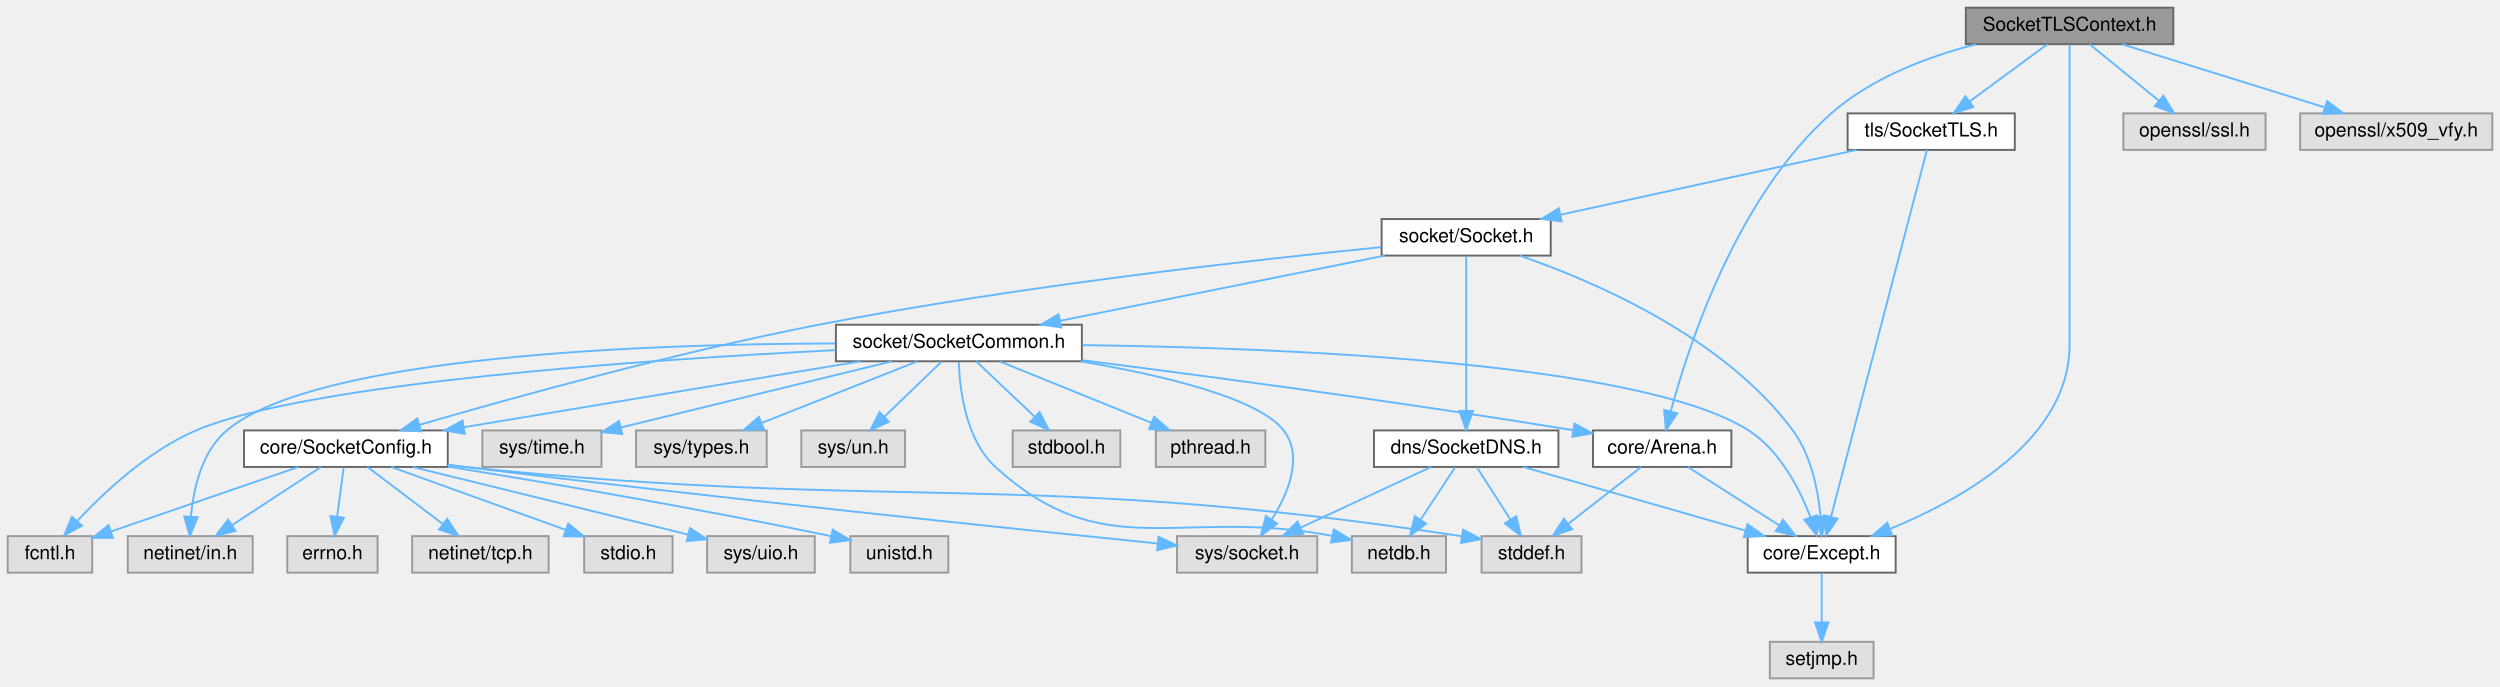
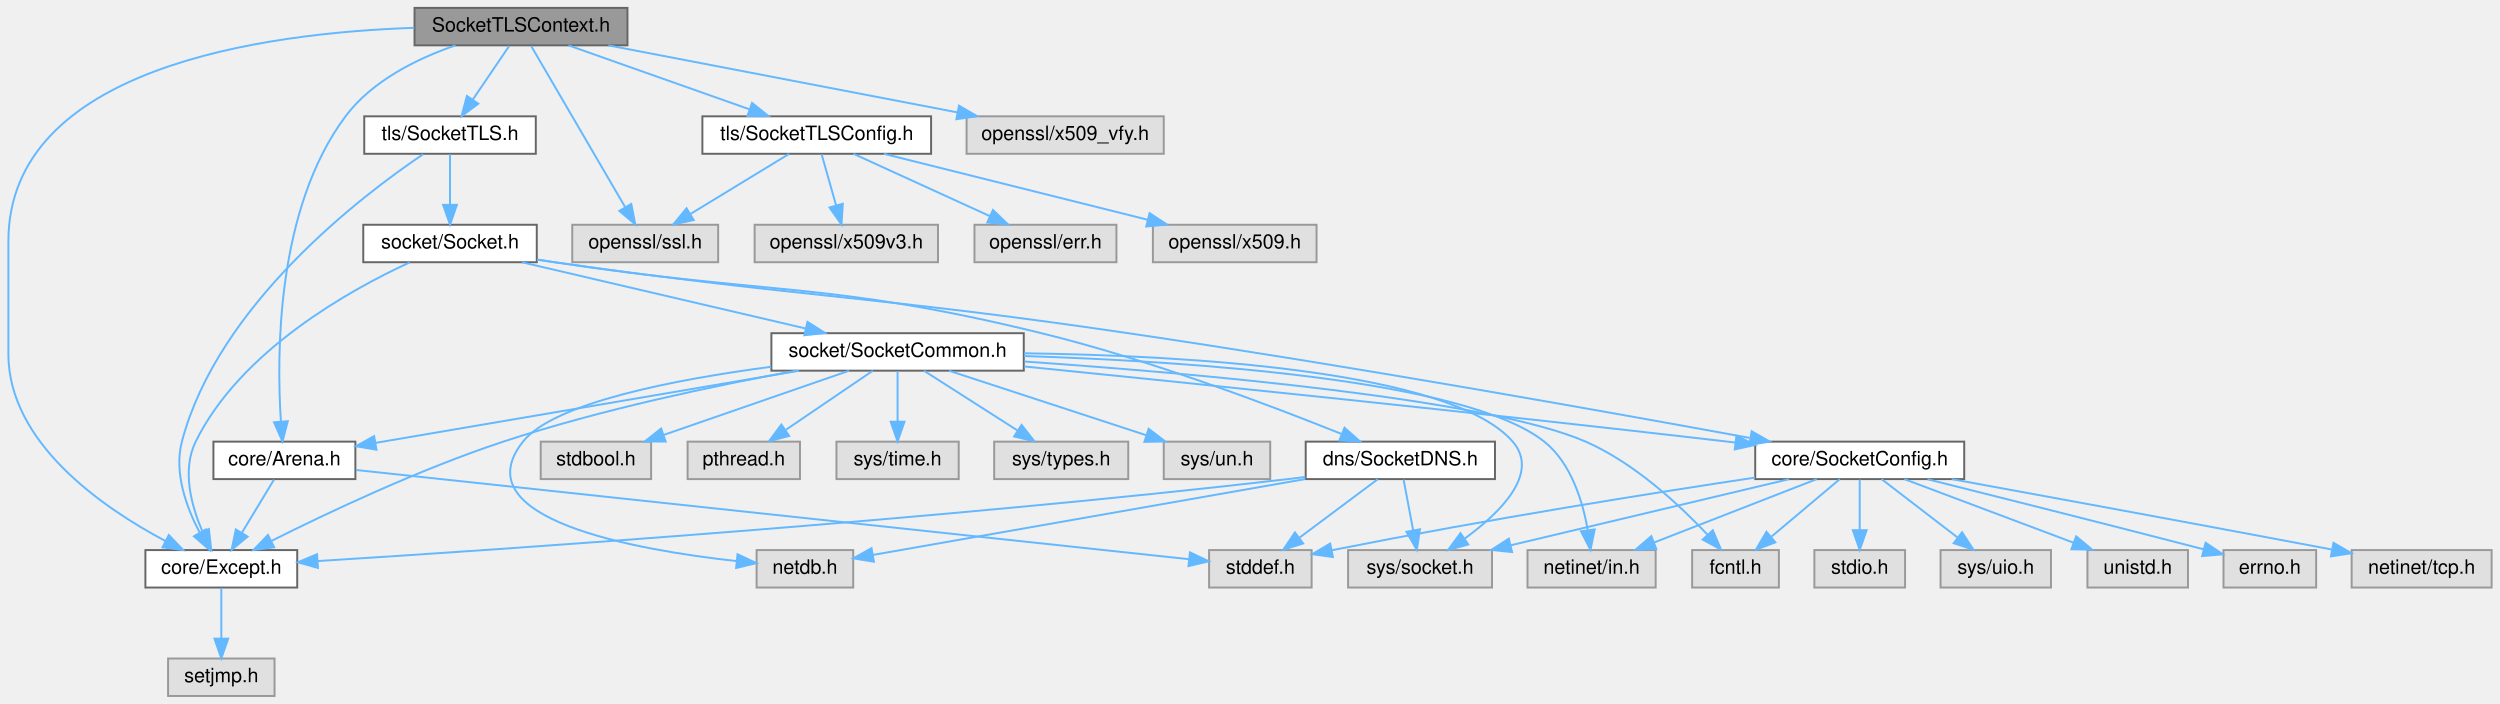
- <svg xmlns="http://www.w3.org/2000/svg" xmlns:xlink="http://www.w3.org/1999/xlink" width="1301pt" height="357pt" viewBox="0.00 0.00 1301.00 357.00">
+ <svg xmlns="http://www.w3.org/2000/svg" xmlns:xlink="http://www.w3.org/1999/xlink" width="1268pt" height="357pt" viewBox="0.00 0.00 1267.50 357.00">
  <g id="graph0" class="graph" transform="scale(1 1) rotate(0) translate(4 353)">
    <g id="Node000001" class="node">
      <g id="a_Node000001">
        <a xlink:title=" ">
-           <polygon fill="#999999" stroke="#666666" points="1127,-349 1019,-349 1019,-330 1127,-330 1127,-349" />
-           <text text-anchor="middle" x="1073" y="-337" font-family="Helvetica,sans-Serif" font-size="10.00">SocketTLSContext.h</text>
+           <polygon fill="#999999" stroke="#666666" points="314,-349 206,-349 206,-330 314,-330 314,-349" />
+           <text text-anchor="middle" x="260" y="-337" font-family="Helvetica,sans-Serif" font-size="10.00">SocketTLSContext.h</text>
        </a>
      </g>
    </g>
    <g id="Node000002" class="node">
      <g id="a_Node000002">
        <a xlink:href="Arena_8h.html" target="_top" xlink:title=" ">
-           <polygon fill="white" stroke="#666666" points="897,-129 825,-129 825,-110 897,-110 897,-129" />
-           <text text-anchor="middle" x="861" y="-117" font-family="Helvetica,sans-Serif" font-size="10.00">core/Arena.h</text>
+           <polygon fill="white" stroke="#666666" points="176,-129 104,-129 104,-110 176,-110 176,-129" />
+           <text text-anchor="middle" x="140" y="-117" font-family="Helvetica,sans-Serif" font-size="10.00">core/Arena.h</text>
        </a>
      </g>
    </g>
    <g id="edge1_Node000001_Node000002" class="edge">
      <g id="a_edge1_Node000001_Node000002">
        <a xlink:title=" ">
-           <path fill="none" stroke="#63b8ff" d="M1024.15,-329.94C999.31,-323.52 970.01,-312.54 949,-294 900.1,-250.85 874.9,-174.08 865.47,-138.96" />
-           <polygon fill="#63b8ff" stroke="#63b8ff" points="868.82,-137.94 862.95,-129.12 862.04,-139.67 868.82,-137.94" />
+           <path fill="none" stroke="#63b8ff" d="M226.76,-330C207.54,-323.35 184.55,-312.13 171,-294 135.94,-247.1 135.97,-173.37 138.23,-139.13" />
+           <polygon fill="#63b8ff" stroke="#63b8ff" points="141.72,-139.37 139.03,-129.12 134.74,-138.81 141.72,-139.37" />
        </a>
      </g>
    </g>
    <g id="Node000004" class="node">
      <g id="a_Node000004">
        <a xlink:href="Except_8h.html" target="_top" xlink:title=" ">
-           <polygon fill="white" stroke="#666666" points="982.5,-74 905.5,-74 905.5,-55 982.5,-55 982.5,-74" />
-           <text text-anchor="middle" x="944" y="-62" font-family="Helvetica,sans-Serif" font-size="10.00">core/Except.h</text>
+           <polygon fill="white" stroke="#666666" points="146.5,-74 69.5,-74 69.5,-55 146.5,-55 146.5,-74" />
+           <text text-anchor="middle" x="108" y="-62" font-family="Helvetica,sans-Serif" font-size="10.00">core/Except.h</text>
        </a>
      </g>
    </g>
    <g id="edge5_Node000001_Node000004" class="edge">
      <g id="a_edge5_Node000001_Node000004">
        <a xlink:title=" ">
-           <path fill="none" stroke="#63b8ff" d="M1073,-329.82C1073,-311.48 1073,-267.44 1073,-230.5 1073,-230.5 1073,-230.5 1073,-173.5 1073,-124.7 1018.06,-93.6 979.89,-77.88" />
-           <polygon fill="#63b8ff" stroke="#63b8ff" points="980.69,-74.43 970.11,-74.03 978.13,-80.95 980.69,-74.43" />
+           <path fill="none" stroke="#63b8ff" d="M205.81,-338.89C129.61,-336.28 0,-318.85 0,-230.5 0,-230.5 0,-230.5 0,-173.5 0,-128.37 47.74,-95.51 79.74,-78.55" />
+           <polygon fill="#63b8ff" stroke="#63b8ff" points="81.36,-81.65 88.69,-74 78.19,-75.41 81.36,-81.65" />
        </a>
      </g>
    </g>
    <g id="Node000006" class="node">
      <g id="a_Node000006">
        <a xlink:href="SocketTLS_8h.html" target="_top" xlink:title=" ">
-           <polygon fill="white" stroke="#666666" points="1044.5,-294 957.5,-294 957.5,-275 1044.5,-275 1044.5,-294" />
-           <text text-anchor="middle" x="1001" y="-282" font-family="Helvetica,sans-Serif" font-size="10.00">tls/SocketTLS.h</text>
+           <polygon fill="white" stroke="#666666" points="267.5,-294 180.5,-294 180.5,-275 267.5,-275 267.5,-294" />
+           <text text-anchor="middle" x="224" y="-282" font-family="Helvetica,sans-Serif" font-size="10.00">tls/SocketTLS.h</text>
        </a>
      </g>
    </g>
    <g id="edge6_Node000001_Node000006" class="edge">
      <g id="a_edge6_Node000001_Node000006">
        <a xlink:title=" ">
-           <path fill="none" stroke="#63b8ff" d="M1061.43,-329.98C1050.58,-322 1034.12,-309.88 1021.12,-300.31" />
-           <polygon fill="#63b8ff" stroke="#63b8ff" points="1022.91,-297.28 1012.78,-294.17 1018.76,-302.92 1022.91,-297.28" />
+           <path fill="none" stroke="#63b8ff" d="M254.06,-329.75C249.02,-322.34 241.66,-311.5 235.49,-302.41" />
+           <polygon fill="#63b8ff" stroke="#63b8ff" points="238.35,-300.39 229.83,-294.09 232.56,-304.33 238.35,-300.39" />
        </a>
      </g>
    </g>
    <g id="Node000025" class="node">
      <g id="a_Node000025">
-         <a xlink:title=" ">
-           <polygon fill="#e0e0e0" stroke="#999999" points="1175,-294 1101,-294 1101,-275 1175,-275 1175,-294" />
-           <text text-anchor="middle" x="1138" y="-282" font-family="Helvetica,sans-Serif" font-size="10.00">openssl/ssl.h</text>
+         <a xlink:href="SocketTLSConfig_8h.html" target="_top" xlink:title=" ">
+           <polygon fill="white" stroke="#666666" points="468,-294 352,-294 352,-275 468,-275 468,-294" />
+           <text text-anchor="middle" x="410" y="-282" font-family="Helvetica,sans-Serif" font-size="10.00">tls/SocketTLSConfig.h</text>
        </a>
      </g>
    </g>
    <g id="edge38_Node000001_Node000025" class="edge">
      <g id="a_edge38_Node000001_Node000025">
        <a xlink:title=" ">
-           <path fill="none" stroke="#63b8ff" d="M1083.44,-329.98C1093.15,-322.07 1107.82,-310.11 1119.5,-300.58" />
-           <polygon fill="#63b8ff" stroke="#63b8ff" points="1121.83,-303.2 1127.37,-294.17 1117.4,-297.78 1121.83,-303.2" />
-         </a>
-       </g>
-     </g>
-     <g id="Node000026" class="node">
-       <g id="a_Node000026">
-         <a xlink:title=" ">
-           <polygon fill="#e0e0e0" stroke="#999999" points="1293,-294 1193,-294 1193,-275 1293,-275 1293,-294" />
-           <text text-anchor="middle" x="1243" y="-282" font-family="Helvetica,sans-Serif" font-size="10.00">openssl/x509_vfy.h</text>
-         </a>
-       </g>
-     </g>
-     <g id="edge39_Node000001_Node000026" class="edge">
-       <g id="a_edge39_Node000001_Node000026">
-         <a xlink:title=" ">
-           <path fill="none" stroke="#63b8ff" d="M1100.31,-329.98C1128.85,-321.09 1173.83,-307.07 1205.64,-297.15" />
-           <polygon fill="#63b8ff" stroke="#63b8ff" points="1206.97,-300.4 1215.47,-294.08 1204.88,-293.72 1206.97,-300.4" />
+           <path fill="none" stroke="#63b8ff" d="M284.1,-329.98C308.88,-321.23 347.7,-307.51 375.69,-297.62" />
+           <polygon fill="#63b8ff" stroke="#63b8ff" points="377.2,-300.8 385.46,-294.17 374.87,-294.2 377.2,-300.8" />
+         </a>
+       </g>
+     </g>
+     <g id="Node000027" class="node">
+       <g id="a_Node000027">
+         <a xlink:title=" ">
+           <polygon fill="#e0e0e0" stroke="#999999" points="360,-239 286,-239 286,-220 360,-220 360,-239" />
+           <text text-anchor="middle" x="323" y="-227" font-family="Helvetica,sans-Serif" font-size="10.00">openssl/ssl.h</text>
+         </a>
+       </g>
+     </g>
+     <g id="edge43_Node000001_Node000027" class="edge">
+       <g id="a_edge43_Node000001_Node000027">
+         <a xlink:title=" ">
+           <path fill="none" stroke="#63b8ff" d="M265.16,-329.66C275.54,-311.85 299.16,-271.37 312.79,-248.01" />
+           <polygon fill="#63b8ff" stroke="#63b8ff" points="315.93,-249.56 317.95,-239.16 309.89,-246.03 315.93,-249.56" />
+         </a>
+       </g>
+     </g>
+     <g id="Node000030" class="node">
+       <g id="a_Node000030">
+         <a xlink:title=" ">
+           <polygon fill="#e0e0e0" stroke="#999999" points="586,-294 486,-294 486,-275 586,-275 586,-294" />
+           <text text-anchor="middle" x="536" y="-282" font-family="Helvetica,sans-Serif" font-size="10.00">openssl/x509_vfy.h</text>
+         </a>
+       </g>
+     </g>
+     <g id="edge44_Node000001_Node000030" class="edge">
+       <g id="a_edge44_Node000001_Node000030">
+         <a xlink:title=" ">
+           <path fill="none" stroke="#63b8ff" d="M304.34,-329.98C352.49,-320.74 429.42,-305.97 481.29,-296.01" />
+           <polygon fill="#63b8ff" stroke="#63b8ff" points="482.15,-299.41 491.31,-294.08 480.83,-292.53 482.15,-299.41" />
        </a>
      </g>
    </g>
    <g id="Node000003" class="node">
      <g id="a_Node000003">
        <a xlink:title=" ">
-           <polygon fill="#e0e0e0" stroke="#999999" points="819,-74 767,-74 767,-55 819,-55 819,-74" />
-           <text text-anchor="middle" x="793" y="-62" font-family="Helvetica,sans-Serif" font-size="10.00">stddef.h</text>
+           <polygon fill="#e0e0e0" stroke="#999999" points="661,-74 609,-74 609,-55 661,-55 661,-74" />
+           <text text-anchor="middle" x="635" y="-62" font-family="Helvetica,sans-Serif" font-size="10.00">stddef.h</text>
        </a>
      </g>
    </g>
    <g id="edge2_Node000002_Node000003" class="edge">
      <g id="a_edge2_Node000002_Node000003">
        <a xlink:title=" ">
-           <path fill="none" stroke="#63b8ff" d="M850.07,-109.98C839.92,-102.07 824.58,-90.11 812.35,-80.58" />
-           <polygon fill="#63b8ff" stroke="#63b8ff" points="814.16,-77.56 804.12,-74.17 809.86,-83.08 814.16,-77.56" />
+           <path fill="none" stroke="#63b8ff" d="M176.4,-114.6C268,-104.8 507.25,-79.18 598.72,-69.38" />
+           <polygon fill="#63b8ff" stroke="#63b8ff" points="599.3,-72.84 608.87,-68.3 598.56,-65.88 599.3,-72.84" />
        </a>
      </g>
    </g>
    <g id="edge3_Node000002_Node000004" class="edge">
      <g id="a_edge3_Node000002_Node000004">
        <a xlink:title=" ">
-           <path fill="none" stroke="#63b8ff" d="M874.34,-109.98C887.09,-101.84 906.55,-89.41 921.67,-79.76" />
-           <polygon fill="#63b8ff" stroke="#63b8ff" points="923.88,-82.5 930.42,-74.17 920.11,-76.6 923.88,-82.5" />
+           <path fill="none" stroke="#63b8ff" d="M134.72,-109.75C130.29,-102.42 123.84,-91.73 118.38,-82.7" />
+           <polygon fill="#63b8ff" stroke="#63b8ff" points="121.35,-80.84 113.19,-74.09 115.36,-84.46 121.35,-80.84" />
        </a>
      </g>
    </g>
    <g id="Node000005" class="node">
      <g id="a_Node000005">
        <a xlink:title=" ">
-           <polygon fill="#e0e0e0" stroke="#999999" points="971,-19 917,-19 917,0 971,0 971,-19" />
-           <text text-anchor="middle" x="944" y="-7" font-family="Helvetica,sans-Serif" font-size="10.00">setjmp.h</text>
+           <polygon fill="#e0e0e0" stroke="#999999" points="135,-19 81,-19 81,0 135,0 135,-19" />
+           <text text-anchor="middle" x="108" y="-7" font-family="Helvetica,sans-Serif" font-size="10.00">setjmp.h</text>
        </a>
      </g>
    </g>
    <g id="edge4_Node000004_Node000005" class="edge">
      <g id="a_edge4_Node000004_Node000005">
        <a xlink:title=" ">
-           <path fill="none" stroke="#63b8ff" d="M944,-54.75C944,-47.8 944,-37.85 944,-29.13" />
-           <polygon fill="#63b8ff" stroke="#63b8ff" points="947.5,-29.09 944,-19.09 940.5,-29.09 947.5,-29.09" />
+           <path fill="none" stroke="#63b8ff" d="M108,-54.75C108,-47.8 108,-37.85 108,-29.13" />
+           <polygon fill="#63b8ff" stroke="#63b8ff" points="111.5,-29.09 108,-19.09 104.5,-29.09 111.5,-29.09" />
        </a>
      </g>
    </g>
    <g id="edge7_Node000006_Node000004" class="edge">
      <g id="a_edge7_Node000006_Node000004">
        <a xlink:title=" ">
-           <path fill="none" stroke="#63b8ff" d="M998.77,-274.95C990.38,-242.88 960.65,-129.2 948.87,-84.12" />
-           <polygon fill="#63b8ff" stroke="#63b8ff" points="952.2,-83.01 946.28,-74.22 945.42,-84.78 952.2,-83.01" />
+           <path fill="none" stroke="#63b8ff" d="M210.39,-274.79C179.67,-254.1 106.23,-198.47 88,-129 83.88,-113.3 90.3,-95.71 96.94,-83.03" />
+           <polygon fill="#63b8ff" stroke="#63b8ff" points="100.15,-84.46 102.11,-74.05 94.09,-80.97 100.15,-84.46" />
        </a>
      </g>
    </g>
    <g id="Node000007" class="node">
      <g id="a_Node000007">
        <a xlink:href="Socket_8h.html" target="_top" xlink:title=" ">
-           <polygon fill="white" stroke="#666666" points="803,-239 715,-239 715,-220 803,-220 803,-239" />
-           <text text-anchor="middle" x="759" y="-227" font-family="Helvetica,sans-Serif" font-size="10.00">socket/Socket.h</text>
+           <polygon fill="white" stroke="#666666" points="268,-239 180,-239 180,-220 268,-220 268,-239" />
+           <text text-anchor="middle" x="224" y="-227" font-family="Helvetica,sans-Serif" font-size="10.00">socket/Socket.h</text>
        </a>
      </g>
    </g>
    <g id="edge8_Node000006_Node000007" class="edge">
      <g id="a_edge8_Node000006_Node000007">
        <a xlink:title=" ">
-           <path fill="none" stroke="#63b8ff" d="M962.12,-274.98C920.26,-265.82 853.57,-251.21 808.12,-241.26" />
-           <polygon fill="#63b8ff" stroke="#63b8ff" points="808.7,-237.8 798.19,-239.08 807.21,-244.64 808.7,-237.8" />
+           <path fill="none" stroke="#63b8ff" d="M224,-274.75C224,-267.8 224,-257.85 224,-249.13" />
+           <polygon fill="#63b8ff" stroke="#63b8ff" points="227.5,-249.09 224,-239.09 220.5,-249.09 227.5,-249.09" />
        </a>
      </g>
    </g>
    <g id="edge9_Node000007_Node000004" class="edge">
      <g id="a_edge9_Node000007_Node000004">
        <a xlink:title=" ">
-           <path fill="none" stroke="#63b8ff" d="M786.97,-219.94C825.14,-206.77 892.91,-177.81 929,-129 938.57,-116.05 942.14,-97.89 943.42,-84.31" />
-           <polygon fill="#63b8ff" stroke="#63b8ff" points="946.92,-84.39 944.04,-74.19 939.93,-83.96 946.92,-84.39" />
+           <path fill="none" stroke="#63b8ff" d="M203.59,-219.94C173.33,-206 117.71,-175.2 95,-129 87.95,-114.66 92.72,-96.68 98.37,-83.52" />
+           <polygon fill="#63b8ff" stroke="#63b8ff" points="101.69,-84.69 102.88,-74.16 95.39,-81.65 101.69,-84.69" />
        </a>
      </g>
    </g>
    <g id="Node000008" class="node">
      <g id="a_Node000008">
        <a xlink:href="SocketConfig_8h.html" target="_top" xlink:title=" ">
-           <polygon fill="white" stroke="#666666" points="229,-129 123,-129 123,-110 229,-110 229,-129" />
-           <text text-anchor="middle" x="176" y="-117" font-family="Helvetica,sans-Serif" font-size="10.00">core/SocketConfig.h</text>
+           <polygon fill="white" stroke="#666666" points="992,-129 886,-129 886,-110 992,-110 992,-129" />
+           <text text-anchor="middle" x="939" y="-117" font-family="Helvetica,sans-Serif" font-size="10.00">core/SocketConfig.h</text>
        </a>
      </g>
    </g>
    <g id="edge10_Node000007_Node000008" class="edge">
      <g id="a_edge10_Node000007_Node000008">
        <a xlink:title=" ">
-           <path fill="none" stroke="#63b8ff" d="M714.83,-224.39C650.18,-217.99 526.13,-204.24 422,-184 347.62,-169.55 262.3,-145.9 214.21,-131.9" />
-           <polygon fill="#63b8ff" stroke="#63b8ff" points="215.11,-128.52 204.53,-129.07 213.14,-135.24 215.11,-128.52" />
+           <path fill="none" stroke="#63b8ff" d="M268.23,-221.28C271.2,-220.84 274.14,-220.41 277,-220 406.02,-201.68 439.07,-203 568,-184 680.14,-167.48 810.66,-144.19 883.15,-130.89" />
+           <polygon fill="#63b8ff" stroke="#63b8ff" points="884.21,-134.25 893.42,-129 882.95,-127.37 884.21,-134.25" />
        </a>
      </g>
    </g>
    <g id="Node000017" class="node">
      <g id="a_Node000017">
        <a xlink:href="SocketDNS_8h.html" target="_top" xlink:title=" ">
-           <polygon fill="white" stroke="#666666" points="807,-129 711,-129 711,-110 807,-110 807,-129" />
-           <text text-anchor="middle" x="759" y="-117" font-family="Helvetica,sans-Serif" font-size="10.00">dns/SocketDNS.h</text>
+           <polygon fill="white" stroke="#666666" points="754,-129 658,-129 658,-110 754,-110 754,-129" />
+           <text text-anchor="middle" x="706" y="-117" font-family="Helvetica,sans-Serif" font-size="10.00">dns/SocketDNS.h</text>
        </a>
      </g>
    </g>
    <g id="edge20_Node000007_Node000017" class="edge">
      <g id="a_edge20_Node000007_Node000017">
        <a xlink:title=" ">
-           <path fill="none" stroke="#63b8ff" d="M759,-219.66C759,-202.17 759,-162.8 759,-139.27" />
-           <polygon fill="#63b8ff" stroke="#63b8ff" points="762.5,-139.16 759,-129.16 755.5,-139.16 762.5,-139.16" />
+           <path fill="none" stroke="#63b8ff" d="M268.24,-221.36C271.2,-220.89 274.14,-220.44 277,-220 386.66,-203.22 416.25,-210.39 524,-184 578.97,-170.54 640.73,-147.15 676.32,-132.83" />
+           <polygon fill="#63b8ff" stroke="#63b8ff" points="677.69,-136.05 685.64,-129.04 675.06,-129.56 677.69,-136.05" />
        </a>
      </g>
    </g>
    <g id="Node000019" class="node">
      <g id="a_Node000019">
        <a xlink:href="SocketCommon_8h.html" target="_top" xlink:title=" ">
-           <polygon fill="white" stroke="#666666" points="559,-184 431,-184 431,-165 559,-165 559,-184" />
-           <text text-anchor="middle" x="495" y="-172" font-family="Helvetica,sans-Serif" font-size="10.00">socket/SocketCommon.h</text>
+           <polygon fill="white" stroke="#666666" points="515,-184 387,-184 387,-165 515,-165 515,-184" />
+           <text text-anchor="middle" x="451" y="-172" font-family="Helvetica,sans-Serif" font-size="10.00">socket/SocketCommon.h</text>
        </a>
      </g>
    </g>
    <g id="edge25_Node000007_Node000019" class="edge">
      <g id="a_edge25_Node000007_Node000019">
        <a xlink:title=" ">
-           <path fill="none" stroke="#63b8ff" d="M716.58,-219.98C670.63,-210.76 597.25,-196.03 547.65,-186.07" />
-           <polygon fill="#63b8ff" stroke="#63b8ff" points="548.24,-182.62 537.75,-184.08 546.86,-189.48 548.24,-182.62" />
+           <path fill="none" stroke="#63b8ff" d="M260.47,-219.98C299.57,-210.86 361.77,-196.33 404.39,-186.38" />
+           <polygon fill="#63b8ff" stroke="#63b8ff" points="405.3,-189.76 414.24,-184.08 403.71,-182.95 405.3,-189.76" />
        </a>
      </g>
    </g>
    <g id="edge15_Node000008_Node000003" class="edge">
      <g id="a_edge15_Node000008_Node000003">
        <a xlink:title=" ">
-           <path fill="none" stroke="#63b8ff" d="M229.07,-110.99C232.09,-110.63 235.08,-110.3 238,-110 465.18,-86.59 527.32,-108.81 756.73,-73.93" />
-           <polygon fill="#63b8ff" stroke="#63b8ff" points="757.37,-77.37 766.72,-72.39 756.31,-70.45 757.37,-77.37" />
+           <path fill="none" stroke="#63b8ff" d="M885.92,-110.77C833.83,-102.93 751.93,-89.97 671.14,-73.9" />
+           <polygon fill="#63b8ff" stroke="#63b8ff" points="671.79,-70.46 661.3,-71.93 670.42,-77.32 671.79,-70.46" />
        </a>
      </g>
    </g>
    <g id="Node000009" class="node">
      <g id="a_Node000009">
        <a xlink:title=" ">
-           <polygon fill="#e0e0e0" stroke="#999999" points="192.5,-74 145.5,-74 145.5,-55 192.5,-55 192.5,-74" />
-           <text text-anchor="middle" x="169" y="-62" font-family="Helvetica,sans-Serif" font-size="10.00">errno.h</text>
+           <polygon fill="#e0e0e0" stroke="#999999" points="1170.5,-74 1123.5,-74 1123.5,-55 1170.5,-55 1170.5,-74" />
+           <text text-anchor="middle" x="1147" y="-62" font-family="Helvetica,sans-Serif" font-size="10.00">errno.h</text>
        </a>
      </g>
    </g>
    <g id="edge11_Node000008_Node000009" class="edge">
      <g id="a_edge11_Node000008_Node000009">
        <a xlink:title=" ">
-           <path fill="none" stroke="#63b8ff" d="M174.84,-109.75C173.93,-102.8 172.61,-92.85 171.46,-84.13" />
-           <polygon fill="#63b8ff" stroke="#63b8ff" points="174.91,-83.54 170.13,-74.09 167.97,-84.46 174.91,-83.54" />
+           <path fill="none" stroke="#63b8ff" d="M973.43,-109.92C1006.92,-101.55 1059.5,-88.34 1113.5,-74.37" />
+           <polygon fill="#63b8ff" stroke="#63b8ff" points="1114.44,-77.74 1123.24,-71.84 1112.68,-70.96 1114.44,-77.74" />
        </a>
      </g>
    </g>
    <g id="Node000010" class="node">
      <g id="a_Node000010">
        <a xlink:title=" ">
-           <polygon fill="#e0e0e0" stroke="#999999" points="44,-74 0,-74 0,-55 44,-55 44,-74" />
-           <text text-anchor="middle" x="22" y="-62" font-family="Helvetica,sans-Serif" font-size="10.00">fcntl.h</text>
+           <polygon fill="#e0e0e0" stroke="#999999" points="898,-74 854,-74 854,-55 898,-55 898,-74" />
+           <text text-anchor="middle" x="876" y="-62" font-family="Helvetica,sans-Serif" font-size="10.00">fcntl.h</text>
        </a>
      </g>
    </g>
    <g id="edge12_Node000008_Node000010" class="edge">
      <g id="a_edge12_Node000008_Node000010">
        <a xlink:title=" ">
-           <path fill="none" stroke="#63b8ff" d="M151.26,-109.98C124.79,-100.88 82.72,-86.4 53.81,-76.45" />
-           <polygon fill="#63b8ff" stroke="#63b8ff" points="54.78,-73.08 44.18,-73.13 52.5,-79.7 54.78,-73.08" />
+           <path fill="none" stroke="#63b8ff" d="M928.88,-109.98C919.56,-102.15 905.53,-90.34 894.26,-80.86" />
+           <polygon fill="#63b8ff" stroke="#63b8ff" points="896.21,-77.93 886.31,-74.17 891.71,-83.29 896.21,-77.93" />
        </a>
      </g>
    </g>
    <g id="Node000011" class="node">
      <g id="a_Node000011">
        <a xlink:title=" ">
-           <polygon fill="#e0e0e0" stroke="#999999" points="127.5,-74 62.5,-74 62.5,-55 127.5,-55 127.5,-74" />
-           <text text-anchor="middle" x="95" y="-62" font-family="Helvetica,sans-Serif" font-size="10.00">netinet/in.h</text>
+           <polygon fill="#e0e0e0" stroke="#999999" points="835.5,-74 770.5,-74 770.5,-55 835.5,-55 835.5,-74" />
+           <text text-anchor="middle" x="803" y="-62" font-family="Helvetica,sans-Serif" font-size="10.00">netinet/in.h</text>
        </a>
      </g>
    </g>
    <g id="edge13_Node000008_Node000011" class="edge">
      <g id="a_edge13_Node000008_Node000011">
        <a xlink:title=" ">
-           <path fill="none" stroke="#63b8ff" d="M162.99,-109.98C150.54,-101.84 131.54,-89.41 116.79,-79.76" />
-           <polygon fill="#63b8ff" stroke="#63b8ff" points="118.54,-76.72 108.25,-74.17 114.7,-82.57 118.54,-76.72" />
+           <path fill="none" stroke="#63b8ff" d="M917.15,-109.98C894.88,-101.3 860.1,-87.75 834.78,-77.88" />
+           <polygon fill="#63b8ff" stroke="#63b8ff" points="835.84,-74.54 825.25,-74.17 833.29,-81.06 835.84,-74.54" />
        </a>
      </g>
    </g>
    <g id="Node000012" class="node">
      <g id="a_Node000012">
        <a xlink:title=" ">
-           <polygon fill="#e0e0e0" stroke="#999999" points="281.5,-74 210.5,-74 210.5,-55 281.5,-55 281.5,-74" />
-           <text text-anchor="middle" x="246" y="-62" font-family="Helvetica,sans-Serif" font-size="10.00">netinet/tcp.h</text>
+           <polygon fill="#e0e0e0" stroke="#999999" points="1259.5,-74 1188.5,-74 1188.5,-55 1259.5,-55 1259.5,-74" />
+           <text text-anchor="middle" x="1224" y="-62" font-family="Helvetica,sans-Serif" font-size="10.00">netinet/tcp.h</text>
        </a>
      </g>
    </g>
    <g id="edge14_Node000008_Node000012" class="edge">
      <g id="a_edge14_Node000008_Node000012">
        <a xlink:title=" ">
-           <path fill="none" stroke="#63b8ff" d="M187.25,-109.98C197.8,-102 213.8,-89.88 226.44,-80.31" />
-           <polygon fill="#63b8ff" stroke="#63b8ff" points="228.69,-83 234.55,-74.17 224.46,-77.42 228.69,-83" />
+           <path fill="none" stroke="#63b8ff" d="M985.67,-110C1032.06,-101.53 1105.51,-88.04 1178.21,-74.33" />
+           <polygon fill="#63b8ff" stroke="#63b8ff" points="1179.29,-77.69 1188.46,-72.39 1177.99,-70.81 1179.29,-77.69" />
        </a>
      </g>
    </g>
    <g id="Node000013" class="node">
      <g id="a_Node000013">
        <a xlink:title=" ">
-           <polygon fill="#e0e0e0" stroke="#999999" points="346,-74 300,-74 300,-55 346,-55 346,-74" />
-           <text text-anchor="middle" x="323" y="-62" font-family="Helvetica,sans-Serif" font-size="10.00">stdio.h</text>
+           <polygon fill="#e0e0e0" stroke="#999999" points="962,-74 916,-74 916,-55 962,-55 962,-74" />
+           <text text-anchor="middle" x="939" y="-62" font-family="Helvetica,sans-Serif" font-size="10.00">stdio.h</text>
        </a>
      </g>
    </g>
    <g id="edge16_Node000008_Node000013" class="edge">
      <g id="a_edge16_Node000008_Node000013">
        <a xlink:title=" ">
-           <path fill="none" stroke="#63b8ff" d="M199.62,-109.98C224.19,-101.12 262.86,-87.18 290.35,-77.27" />
-           <polygon fill="#63b8ff" stroke="#63b8ff" points="291.71,-80.5 299.93,-73.82 289.33,-73.92 291.71,-80.5" />
+           <path fill="none" stroke="#63b8ff" d="M939,-109.75C939,-102.8 939,-92.85 939,-84.13" />
+           <polygon fill="#63b8ff" stroke="#63b8ff" points="942.5,-84.09 939,-74.09 935.5,-84.09 942.5,-84.09" />
        </a>
      </g>
    </g>
    <g id="Node000014" class="node">
      <g id="a_Node000014">
        <a xlink:title=" ">
-           <polygon fill="#e0e0e0" stroke="#999999" points="681.5,-74 608.5,-74 608.5,-55 681.5,-55 681.5,-74" />
-           <text text-anchor="middle" x="645" y="-62" font-family="Helvetica,sans-Serif" font-size="10.00">sys/socket.h</text>
+           <polygon fill="#e0e0e0" stroke="#999999" points="752.5,-74 679.5,-74 679.5,-55 752.5,-55 752.5,-74" />
+           <text text-anchor="middle" x="716" y="-62" font-family="Helvetica,sans-Serif" font-size="10.00">sys/socket.h</text>
        </a>
      </g>
    </g>
    <g id="edge17_Node000008_Node000014" class="edge">
      <g id="a_edge17_Node000008_Node000014">
        <a xlink:title=" ">
-           <path fill="none" stroke="#63b8ff" d="M229.09,-111.12C232.1,-110.74 235.09,-110.36 238,-110 368.38,-93.94 522.62,-77.88 598.33,-70.18" />
-           <polygon fill="#63b8ff" stroke="#63b8ff" points="598.88,-73.65 608.48,-69.15 598.18,-66.68 598.88,-73.65" />
+           <path fill="none" stroke="#63b8ff" d="M903.17,-109.98C864.84,-100.87 803.92,-86.4 762.05,-76.45" />
+           <polygon fill="#63b8ff" stroke="#63b8ff" points="762.65,-72.99 752.11,-74.08 761.03,-79.8 762.65,-72.99" />
        </a>
      </g>
    </g>
    <g id="Node000015" class="node">
      <g id="a_Node000015">
        <a xlink:title=" ">
-           <polygon fill="#e0e0e0" stroke="#999999" points="420,-74 364,-74 364,-55 420,-55 420,-74" />
-           <text text-anchor="middle" x="392" y="-62" font-family="Helvetica,sans-Serif" font-size="10.00">sys/uio.h</text>
+           <polygon fill="#e0e0e0" stroke="#999999" points="1036,-74 980,-74 980,-55 1036,-55 1036,-74" />
+           <text text-anchor="middle" x="1008" y="-62" font-family="Helvetica,sans-Serif" font-size="10.00">sys/uio.h</text>
        </a>
      </g>
    </g>
    <g id="edge18_Node000008_Node000015" class="edge">
      <g id="a_edge18_Node000008_Node000015">
        <a xlink:title=" ">
-           <path fill="none" stroke="#63b8ff" d="M210.7,-109.98C249.95,-100.35 313.65,-84.72 354.15,-74.79" />
-           <polygon fill="#63b8ff" stroke="#63b8ff" points="355.04,-78.17 363.92,-72.39 353.37,-71.37 355.04,-78.17" />
+           <path fill="none" stroke="#63b8ff" d="M950.09,-109.98C960.49,-102 976.26,-89.88 988.72,-80.31" />
+           <polygon fill="#63b8ff" stroke="#63b8ff" points="990.91,-83.04 996.71,-74.17 986.65,-77.49 990.91,-83.04" />
        </a>
      </g>
    </g>
    <g id="Node000016" class="node">
      <g id="a_Node000016">
        <a xlink:title=" ">
-           <polygon fill="#e0e0e0" stroke="#999999" points="489.5,-74 438.5,-74 438.5,-55 489.5,-55 489.5,-74" />
-           <text text-anchor="middle" x="464" y="-62" font-family="Helvetica,sans-Serif" font-size="10.00">unistd.h</text>
+           <polygon fill="#e0e0e0" stroke="#999999" points="1105.5,-74 1054.5,-74 1054.5,-55 1105.5,-55 1105.5,-74" />
+           <text text-anchor="middle" x="1080" y="-62" font-family="Helvetica,sans-Serif" font-size="10.00">unistd.h</text>
        </a>
      </g>
    </g>
    <g id="edge19_Node000008_Node000016" class="edge">
      <g id="a_edge19_Node000008_Node000016">
        <a xlink:title=" ">
-           <path fill="none" stroke="#63b8ff" d="M229.01,-110.19C278.12,-102.27 353.43,-89.53 428.34,-74.02" />
-           <polygon fill="#63b8ff" stroke="#63b8ff" points="429.36,-77.38 438.43,-71.91 427.92,-70.53 429.36,-77.38" />
+           <path fill="none" stroke="#63b8ff" d="M961.65,-109.98C984.85,-101.27 1021.12,-87.63 1047.4,-77.75" />
+           <polygon fill="#63b8ff" stroke="#63b8ff" points="1048.8,-80.97 1056.93,-74.17 1046.34,-74.41 1048.8,-80.97" />
        </a>
      </g>
    </g>
    <g id="edge23_Node000017_Node000003" class="edge">
      <g id="a_edge23_Node000017_Node000003">
        <a xlink:title=" ">
-           <path fill="none" stroke="#63b8ff" d="M764.61,-109.75C769.32,-102.42 776.17,-91.73 781.97,-82.7" />
-           <polygon fill="#63b8ff" stroke="#63b8ff" points="785.04,-84.4 787.49,-74.09 779.14,-80.62 785.04,-84.4" />
+           <path fill="none" stroke="#63b8ff" d="M694.59,-109.98C683.89,-102 667.66,-89.88 654.84,-80.31" />
+           <polygon fill="#63b8ff" stroke="#63b8ff" points="656.72,-77.35 646.61,-74.17 652.53,-82.96 656.72,-77.35" />
        </a>
      </g>
    </g>
    <g id="edge21_Node000017_Node000004" class="edge">
      <g id="a_edge21_Node000017_Node000004">
        <a xlink:title=" ">
-           <path fill="none" stroke="#63b8ff" d="M788.72,-109.98C820.05,-101.01 869.57,-86.82 904.24,-76.89" />
-           <polygon fill="#63b8ff" stroke="#63b8ff" points="905.39,-80.2 914.04,-74.08 903.47,-73.47 905.39,-80.2" />
+           <path fill="none" stroke="#63b8ff" d="M657.83,-111.09C654.84,-110.7 651.88,-110.33 649,-110 468.08,-89.09 252.01,-74.39 156.96,-68.44" />
+           <polygon fill="#63b8ff" stroke="#63b8ff" points="156.99,-64.94 146.79,-67.81 156.55,-71.92 156.99,-64.94" />
        </a>
      </g>
    </g>
    <g id="edge24_Node000017_Node000014" class="edge">
      <g id="a_edge24_Node000017_Node000014">
        <a xlink:title=" ">
-           <path fill="none" stroke="#63b8ff" d="M740.68,-109.98C722.34,-101.46 693.89,-88.23 672.77,-78.41" />
-           <polygon fill="#63b8ff" stroke="#63b8ff" points="674.19,-75.21 663.65,-74.17 671.24,-81.56 674.19,-75.21" />
+           <path fill="none" stroke="#63b8ff" d="M707.65,-109.75C708.96,-102.8 710.84,-92.85 712.48,-84.13" />
+           <polygon fill="#63b8ff" stroke="#63b8ff" points="715.96,-84.56 714.38,-74.09 709.09,-83.27 715.96,-84.56" />
        </a>
      </g>
    </g>
    <g id="Node000018" class="node">
      <g id="a_Node000018">
        <a xlink:title=" ">
-           <polygon fill="#e0e0e0" stroke="#999999" points="748.5,-74 699.5,-74 699.5,-55 748.5,-55 748.5,-74" />
-           <text text-anchor="middle" x="724" y="-62" font-family="Helvetica,sans-Serif" font-size="10.00">netdb.h</text>
+           <polygon fill="#e0e0e0" stroke="#999999" points="428.5,-74 379.5,-74 379.5,-55 428.5,-55 428.5,-74" />
+           <text text-anchor="middle" x="404" y="-62" font-family="Helvetica,sans-Serif" font-size="10.00">netdb.h</text>
        </a>
      </g>
    </g>
    <g id="edge22_Node000017_Node000018" class="edge">
      <g id="a_edge22_Node000017_Node000018">
        <a xlink:title=" ">
-           <path fill="none" stroke="#63b8ff" d="M753.22,-109.75C748.38,-102.42 741.32,-91.73 735.36,-82.7" />
-           <polygon fill="#63b8ff" stroke="#63b8ff" points="738.1,-80.5 729.67,-74.09 732.26,-84.36 738.1,-80.5" />
+           <path fill="none" stroke="#63b8ff" d="M657.81,-110.04C596.61,-99.3 492.5,-81.03 438.61,-71.57" />
+           <polygon fill="#63b8ff" stroke="#63b8ff" points="438.99,-68.09 428.53,-69.81 437.78,-74.98 438.99,-68.09" />
        </a>
      </g>
    </g>
    <g id="edge35_Node000019_Node000002" class="edge">
      <g id="a_edge35_Node000019_Node000002">
        <a xlink:title=" ">
-           <path fill="none" stroke="#63b8ff" d="M559.09,-165.55C621.76,-157.57 720.15,-144.47 814.66,-129.15" />
-           <polygon fill="#63b8ff" stroke="#63b8ff" points="815.37,-132.58 824.68,-127.52 814.24,-125.68 815.37,-132.58" />
+           <path fill="none" stroke="#63b8ff" d="M401.03,-164.98C341.75,-154.88 243.72,-138.18 186.15,-128.37" />
+           <polygon fill="#63b8ff" stroke="#63b8ff" points="186.69,-124.91 176.24,-126.68 185.51,-131.81 186.69,-124.91" />
        </a>
      </g>
    </g>
    <g id="edge36_Node000019_Node000004" class="edge">
      <g id="a_edge36_Node000019_Node000004">
        <a xlink:title=" ">
-           <path fill="none" stroke="#63b8ff" d="M559.41,-173.39C660.35,-172.1 850.1,-164.81 906,-129 922.19,-118.63 932.44,-98.68 938.16,-83.9" />
-           <polygon fill="#63b8ff" stroke="#63b8ff" points="941.53,-84.85 941.54,-74.26 934.93,-82.53 941.53,-84.85" />
+           <path fill="none" stroke="#63b8ff" d="M399.69,-164.99C358.84,-157.53 300.49,-145.31 251,-129 208.54,-115 161.56,-92.76 133.43,-78.65" />
+           <polygon fill="#63b8ff" stroke="#63b8ff" points="134.81,-75.43 124.31,-74.03 131.65,-81.67 134.81,-75.43" />
        </a>
      </g>
    </g>
    <g id="edge37_Node000019_Node000008" class="edge">
      <g id="a_edge37_Node000019_Node000008">
        <a xlink:title=" ">
-           <path fill="none" stroke="#63b8ff" d="M443.75,-164.98C387.56,-155.65 297.43,-140.67 237.48,-130.71" />
-           <polygon fill="#63b8ff" stroke="#63b8ff" points="237.83,-127.22 227.39,-129.04 236.68,-134.13 237.83,-127.22" />
+           <path fill="none" stroke="#63b8ff" d="M515.24,-167.13C597.84,-158.84 745.7,-143.68 872,-129 873.28,-128.85 874.57,-128.7 875.87,-128.55" />
+           <polygon fill="#63b8ff" stroke="#63b8ff" points="876.47,-132 885.98,-127.33 875.64,-125.05 876.47,-132" />
        </a>
      </g>
    </g>
    <g id="edge28_Node000019_Node000010" class="edge">
      <g id="a_edge28_Node000019_Node000010">
        <a xlink:title=" ">
-           <path fill="none" stroke="#63b8ff" d="M430.8,-170.79C334.15,-165.96 156.36,-153.94 98,-129 73.19,-118.4 50.23,-96.93 36.19,-81.9" />
-           <polygon fill="#63b8ff" stroke="#63b8ff" points="38.64,-79.4 29.34,-74.33 33.45,-84.09 38.64,-79.4" />
+           <path fill="none" stroke="#63b8ff" d="M515.31,-169.63C601.75,-163.69 750.31,-150.68 800,-129 824.73,-118.21 847.7,-96.78 861.78,-81.82" />
+           <polygon fill="#63b8ff" stroke="#63b8ff" points="864.5,-84.03 868.64,-74.28 859.32,-79.32 864.5,-84.03" />
        </a>
      </g>
    </g>
    <g id="edge30_Node000019_Node000011" class="edge">
      <g id="a_edge30_Node000019_Node000011">
        <a xlink:title=" ">
-           <path fill="none" stroke="#63b8ff" d="M430.72,-174.26C334.84,-174.06 160.61,-168.12 114,-129 101.06,-118.14 96.71,-98.86 95.36,-84.39" />
-           <polygon fill="#63b8ff" stroke="#63b8ff" points="98.84,-83.86 94.81,-74.06 91.85,-84.23 98.84,-83.86" />
+           <path fill="none" stroke="#63b8ff" d="M515.12,-172.42C598.84,-169.74 739.37,-160.53 779,-129 792.67,-118.12 798.55,-98.55 801.09,-84.01" />
+           <polygon fill="#63b8ff" stroke="#63b8ff" points="804.56,-84.47 802.45,-74.09 797.62,-83.52 804.56,-84.47" />
        </a>
      </g>
    </g>
    <g id="edge31_Node000019_Node000014" class="edge">
      <g id="a_edge31_Node000019_Node000014">
        <a xlink:title=" ">
-           <path fill="none" stroke="#63b8ff" d="M558.32,-164.96C600.65,-157.8 650.9,-146 664,-129 674.39,-115.52 666.44,-96.43 657.86,-82.7" />
-           <polygon fill="#63b8ff" stroke="#63b8ff" points="660.58,-80.47 652.05,-74.19 654.8,-84.42 660.58,-80.47" />
+           <path fill="none" stroke="#63b8ff" d="M515.17,-173.82C596.97,-172.7 731.58,-165.22 763,-129 776.9,-112.97 756.84,-93.13 738.79,-79.93" />
+           <polygon fill="#63b8ff" stroke="#63b8ff" points="740.46,-76.84 730.24,-74.04 736.49,-82.6 740.46,-76.84" />
        </a>
      </g>
    </g>
    <g id="edge29_Node000019_Node000018" class="edge">
      <g id="a_edge29_Node000019_Node000018">
        <a xlink:title=" ">
-           <path fill="none" stroke="#63b8ff" d="M494.95,-164.65C495.39,-150.84 498.37,-124.28 514,-110 570.95,-57.96 609.65,-89.33 689.25,-74.13" />
-           <polygon fill="#63b8ff" stroke="#63b8ff" points="690.11,-77.53 699.17,-72.04 688.66,-70.68 690.11,-77.53" />
+           <path fill="none" stroke="#63b8ff" d="M386.89,-166.98C338.06,-160.53 276.63,-148.71 261,-129 229.9,-89.77 317.7,-74.11 369.31,-68.42" />
+           <polygon fill="#63b8ff" stroke="#63b8ff" points="369.83,-71.89 379.42,-67.38 369.11,-64.92 369.83,-71.89" />
        </a>
      </g>
    </g>
    <g id="Node000020" class="node">
      <g id="a_Node000020">
        <a xlink:title=" ">
-           <polygon fill="#e0e0e0" stroke="#999999" points="579,-129 523,-129 523,-110 579,-110 579,-129" />
-           <text text-anchor="middle" x="551" y="-117" font-family="Helvetica,sans-Serif" font-size="10.00">stdbool.h</text>
+           <polygon fill="#e0e0e0" stroke="#999999" points="326,-129 270,-129 270,-110 326,-110 326,-129" />
+           <text text-anchor="middle" x="298" y="-117" font-family="Helvetica,sans-Serif" font-size="10.00">stdbool.h</text>
        </a>
      </g>
    </g>
    <g id="edge26_Node000019_Node000020" class="edge">
      <g id="a_edge26_Node000019_Node000020">
        <a xlink:title=" ">
-           <path fill="none" stroke="#63b8ff" d="M504,-164.98C512.19,-157.23 524.51,-145.58 534.47,-136.14" />
-           <polygon fill="#63b8ff" stroke="#63b8ff" points="536.98,-138.59 541.84,-129.17 532.17,-133.5 536.98,-138.59" />
+           <path fill="none" stroke="#63b8ff" d="M426.42,-164.98C400.95,-156.16 360.96,-142.31 332.37,-132.41" />
+           <polygon fill="#63b8ff" stroke="#63b8ff" points="333.37,-129.05 322.77,-129.08 331.08,-135.66 333.37,-129.05" />
        </a>
      </g>
    </g>
    <g id="Node000021" class="node">
      <g id="a_Node000021">
        <a xlink:title=" ">
-           <polygon fill="#e0e0e0" stroke="#999999" points="654.5,-129 597.5,-129 597.5,-110 654.5,-110 654.5,-129" />
-           <text text-anchor="middle" x="626" y="-117" font-family="Helvetica,sans-Serif" font-size="10.00">pthread.h</text>
+           <polygon fill="#e0e0e0" stroke="#999999" points="401.5,-129 344.5,-129 344.5,-110 401.5,-110 401.5,-129" />
+           <text text-anchor="middle" x="373" y="-117" font-family="Helvetica,sans-Serif" font-size="10.00">pthread.h</text>
        </a>
      </g>
    </g>
    <g id="edge27_Node000019_Node000021" class="edge">
      <g id="a_edge27_Node000019_Node000021">
        <a xlink:title=" ">
-           <path fill="none" stroke="#63b8ff" d="M516.05,-164.98C537.41,-156.34 570.7,-142.87 595.06,-133.02" />
-           <polygon fill="#63b8ff" stroke="#63b8ff" points="596.61,-136.17 604.57,-129.17 593.99,-129.68 596.61,-136.17" />
+           <path fill="none" stroke="#63b8ff" d="M438.47,-164.98C426.6,-156.92 408.54,-144.65 394.39,-135.03" />
+           <polygon fill="#63b8ff" stroke="#63b8ff" points="396,-131.9 385.76,-129.17 392.06,-137.69 396,-131.9" />
        </a>
      </g>
    </g>
    <g id="Node000022" class="node">
      <g id="a_Node000022">
        <a xlink:title=" ">
-           <polygon fill="#e0e0e0" stroke="#999999" points="309,-129 247,-129 247,-110 309,-110 309,-129" />
-           <text text-anchor="middle" x="278" y="-117" font-family="Helvetica,sans-Serif" font-size="10.00">sys/time.h</text>
+           <polygon fill="#e0e0e0" stroke="#999999" points="482,-129 420,-129 420,-110 482,-110 482,-129" />
+           <text text-anchor="middle" x="451" y="-117" font-family="Helvetica,sans-Serif" font-size="10.00">sys/time.h</text>
        </a>
      </g>
    </g>
    <g id="edge32_Node000019_Node000022" class="edge">
      <g id="a_edge32_Node000019_Node000022">
        <a xlink:title=" ">
-           <path fill="none" stroke="#63b8ff" d="M460.14,-164.98C421.7,-155.6 359.92,-140.51 319.14,-130.55" />
-           <polygon fill="#63b8ff" stroke="#63b8ff" points="319.8,-127.11 309.26,-128.13 318.14,-133.91 319.8,-127.11" />
+           <path fill="none" stroke="#63b8ff" d="M451,-164.75C451,-157.8 451,-147.85 451,-139.13" />
+           <polygon fill="#63b8ff" stroke="#63b8ff" points="454.5,-139.09 451,-129.09 447.5,-139.09 454.5,-139.09" />
        </a>
      </g>
    </g>
    <g id="Node000023" class="node">
      <g id="a_Node000023">
        <a xlink:title=" ">
-           <polygon fill="#e0e0e0" stroke="#999999" points="395,-129 327,-129 327,-110 395,-110 395,-129" />
-           <text text-anchor="middle" x="361" y="-117" font-family="Helvetica,sans-Serif" font-size="10.00">sys/types.h</text>
+           <polygon fill="#e0e0e0" stroke="#999999" points="568,-129 500,-129 500,-110 568,-110 568,-129" />
+           <text text-anchor="middle" x="534" y="-117" font-family="Helvetica,sans-Serif" font-size="10.00">sys/types.h</text>
        </a>
      </g>
    </g>
    <g id="edge33_Node000019_Node000023" class="edge">
      <g id="a_edge33_Node000019_Node000023">
        <a xlink:title=" ">
-           <path fill="none" stroke="#63b8ff" d="M473.47,-164.98C451.53,-156.3 417.26,-142.75 392.31,-132.88" />
-           <polygon fill="#63b8ff" stroke="#63b8ff" points="393.51,-129.59 382.92,-129.17 390.93,-136.1 393.51,-129.59" />
+           <path fill="none" stroke="#63b8ff" d="M464.34,-164.98C477.09,-156.84 496.55,-144.41 511.67,-134.76" />
+           <polygon fill="#63b8ff" stroke="#63b8ff" points="513.88,-137.5 520.42,-129.17 510.11,-131.6 513.88,-137.5" />
        </a>
      </g>
    </g>
    <g id="Node000024" class="node">
      <g id="a_Node000024">
        <a xlink:title=" ">
-           <polygon fill="#e0e0e0" stroke="#999999" points="467,-129 413,-129 413,-110 467,-110 467,-129" />
-           <text text-anchor="middle" x="440" y="-117" font-family="Helvetica,sans-Serif" font-size="10.00">sys/un.h</text>
+           <polygon fill="#e0e0e0" stroke="#999999" points="640,-129 586,-129 586,-110 640,-110 640,-129" />
+           <text text-anchor="middle" x="613" y="-117" font-family="Helvetica,sans-Serif" font-size="10.00">sys/un.h</text>
        </a>
      </g>
    </g>
    <g id="edge34_Node000019_Node000024" class="edge">
      <g id="a_edge34_Node000019_Node000024">
        <a xlink:title=" ">
-           <path fill="none" stroke="#63b8ff" d="M485.92,-164.75C477.91,-157.03 466.04,-145.6 456.38,-136.28" />
-           <polygon fill="#63b8ff" stroke="#63b8ff" points="458.54,-133.51 448.91,-129.09 453.69,-138.55 458.54,-133.51" />
+           <path fill="none" stroke="#63b8ff" d="M477.03,-164.98C504.11,-156.13 546.71,-142.19 577.01,-132.28" />
+           <polygon fill="#63b8ff" stroke="#63b8ff" points="578.35,-135.52 586.77,-129.08 576.18,-128.87 578.35,-135.52" />
+         </a>
+       </g>
+     </g>
+     <g id="Node000026" class="node">
+       <g id="a_Node000026">
+         <a xlink:title=" ">
+           <polygon fill="#e0e0e0" stroke="#999999" points="562,-239 490,-239 490,-220 562,-220 562,-239" />
+           <text text-anchor="middle" x="526" y="-227" font-family="Helvetica,sans-Serif" font-size="10.00">openssl/err.h</text>
+         </a>
+       </g>
+     </g>
+     <g id="edge39_Node000025_Node000026" class="edge">
+       <g id="a_edge39_Node000025_Node000026">
+         <a xlink:title=" ">
+           <path fill="none" stroke="#63b8ff" d="M428.64,-274.98C447.3,-266.46 476.25,-253.23 497.74,-243.41" />
+           <polygon fill="#63b8ff" stroke="#63b8ff" points="499.38,-246.51 507.02,-239.17 496.47,-240.14 499.38,-246.51" />
+         </a>
+       </g>
+     </g>
+     <g id="edge40_Node000025_Node000027" class="edge">
+       <g id="a_edge40_Node000025_Node000027">
+         <a xlink:title=" ">
+           <path fill="none" stroke="#63b8ff" d="M396.02,-274.98C382.53,-266.77 361.87,-254.18 345.96,-244.49" />
+           <polygon fill="#63b8ff" stroke="#63b8ff" points="347.59,-241.38 337.23,-239.17 343.95,-247.36 347.59,-241.38" />
+         </a>
+       </g>
+     </g>
+     <g id="Node000028" class="node">
+       <g id="a_Node000028">
+         <a xlink:title=" ">
+           <polygon fill="#e0e0e0" stroke="#999999" points="663.5,-239 580.5,-239 580.5,-220 663.5,-220 663.5,-239" />
+           <text text-anchor="middle" x="622" y="-227" font-family="Helvetica,sans-Serif" font-size="10.00">openssl/x509.h</text>
+         </a>
+       </g>
+     </g>
+     <g id="edge41_Node000025_Node000028" class="edge">
+       <g id="a_edge41_Node000025_Node000028">
+         <a xlink:title=" ">
+           <path fill="none" stroke="#63b8ff" d="M444.06,-274.98C480.42,-265.89 538.17,-251.46 577.97,-241.51" />
+           <polygon fill="#63b8ff" stroke="#63b8ff" points="578.82,-244.9 587.67,-239.08 577.12,-238.11 578.82,-244.9" />
+         </a>
+       </g>
+     </g>
+     <g id="Node000029" class="node">
+       <g id="a_Node000029">
+         <a xlink:title=" ">
+           <polygon fill="#e0e0e0" stroke="#999999" points="471.5,-239 378.5,-239 378.5,-220 471.5,-220 471.5,-239" />
+           <text text-anchor="middle" x="425" y="-227" font-family="Helvetica,sans-Serif" font-size="10.00">openssl/x509v3.h</text>
+         </a>
+       </g>
+     </g>
+     <g id="edge42_Node000025_Node000029" class="edge">
+       <g id="a_edge42_Node000025_Node000029">
+         <a xlink:title=" ">
+           <path fill="none" stroke="#63b8ff" d="M412.48,-274.75C414.46,-267.72 417.32,-257.62 419.81,-248.84" />
+           <polygon fill="#63b8ff" stroke="#63b8ff" points="423.21,-249.66 422.57,-239.09 416.48,-247.76 423.21,-249.66" />
        </a>
      </g>
    </g>
  </g>
</svg>
